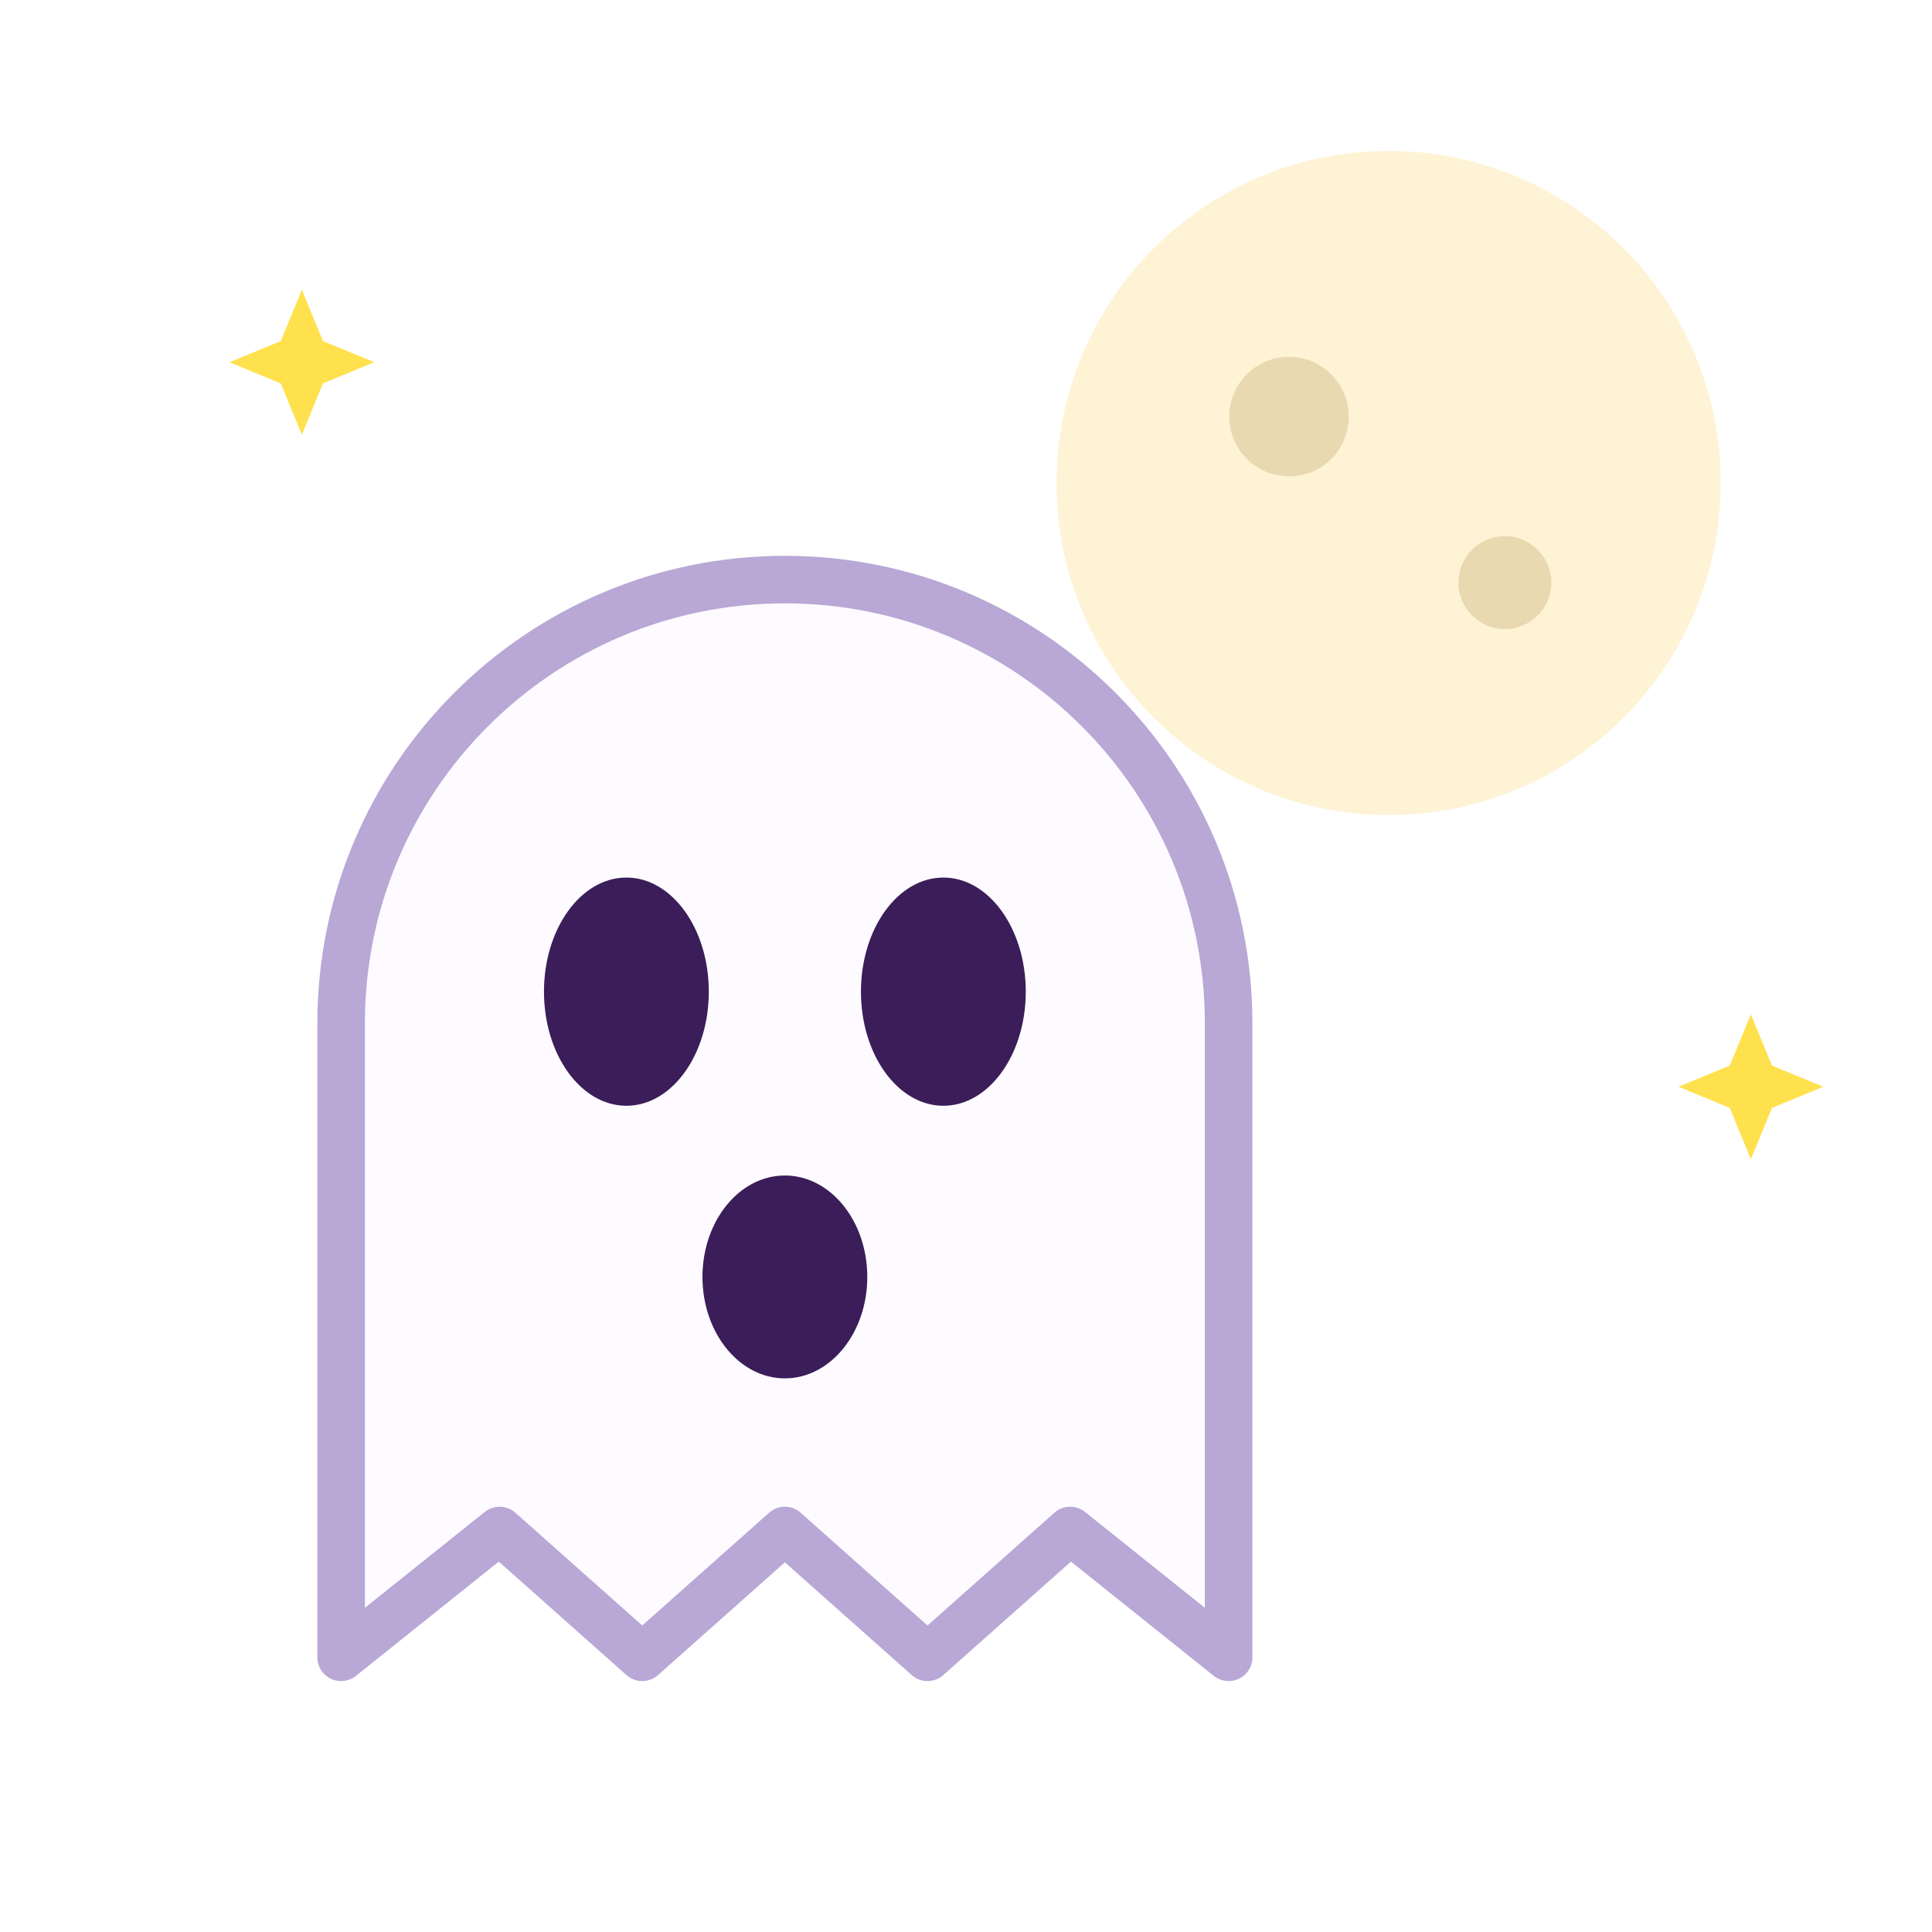
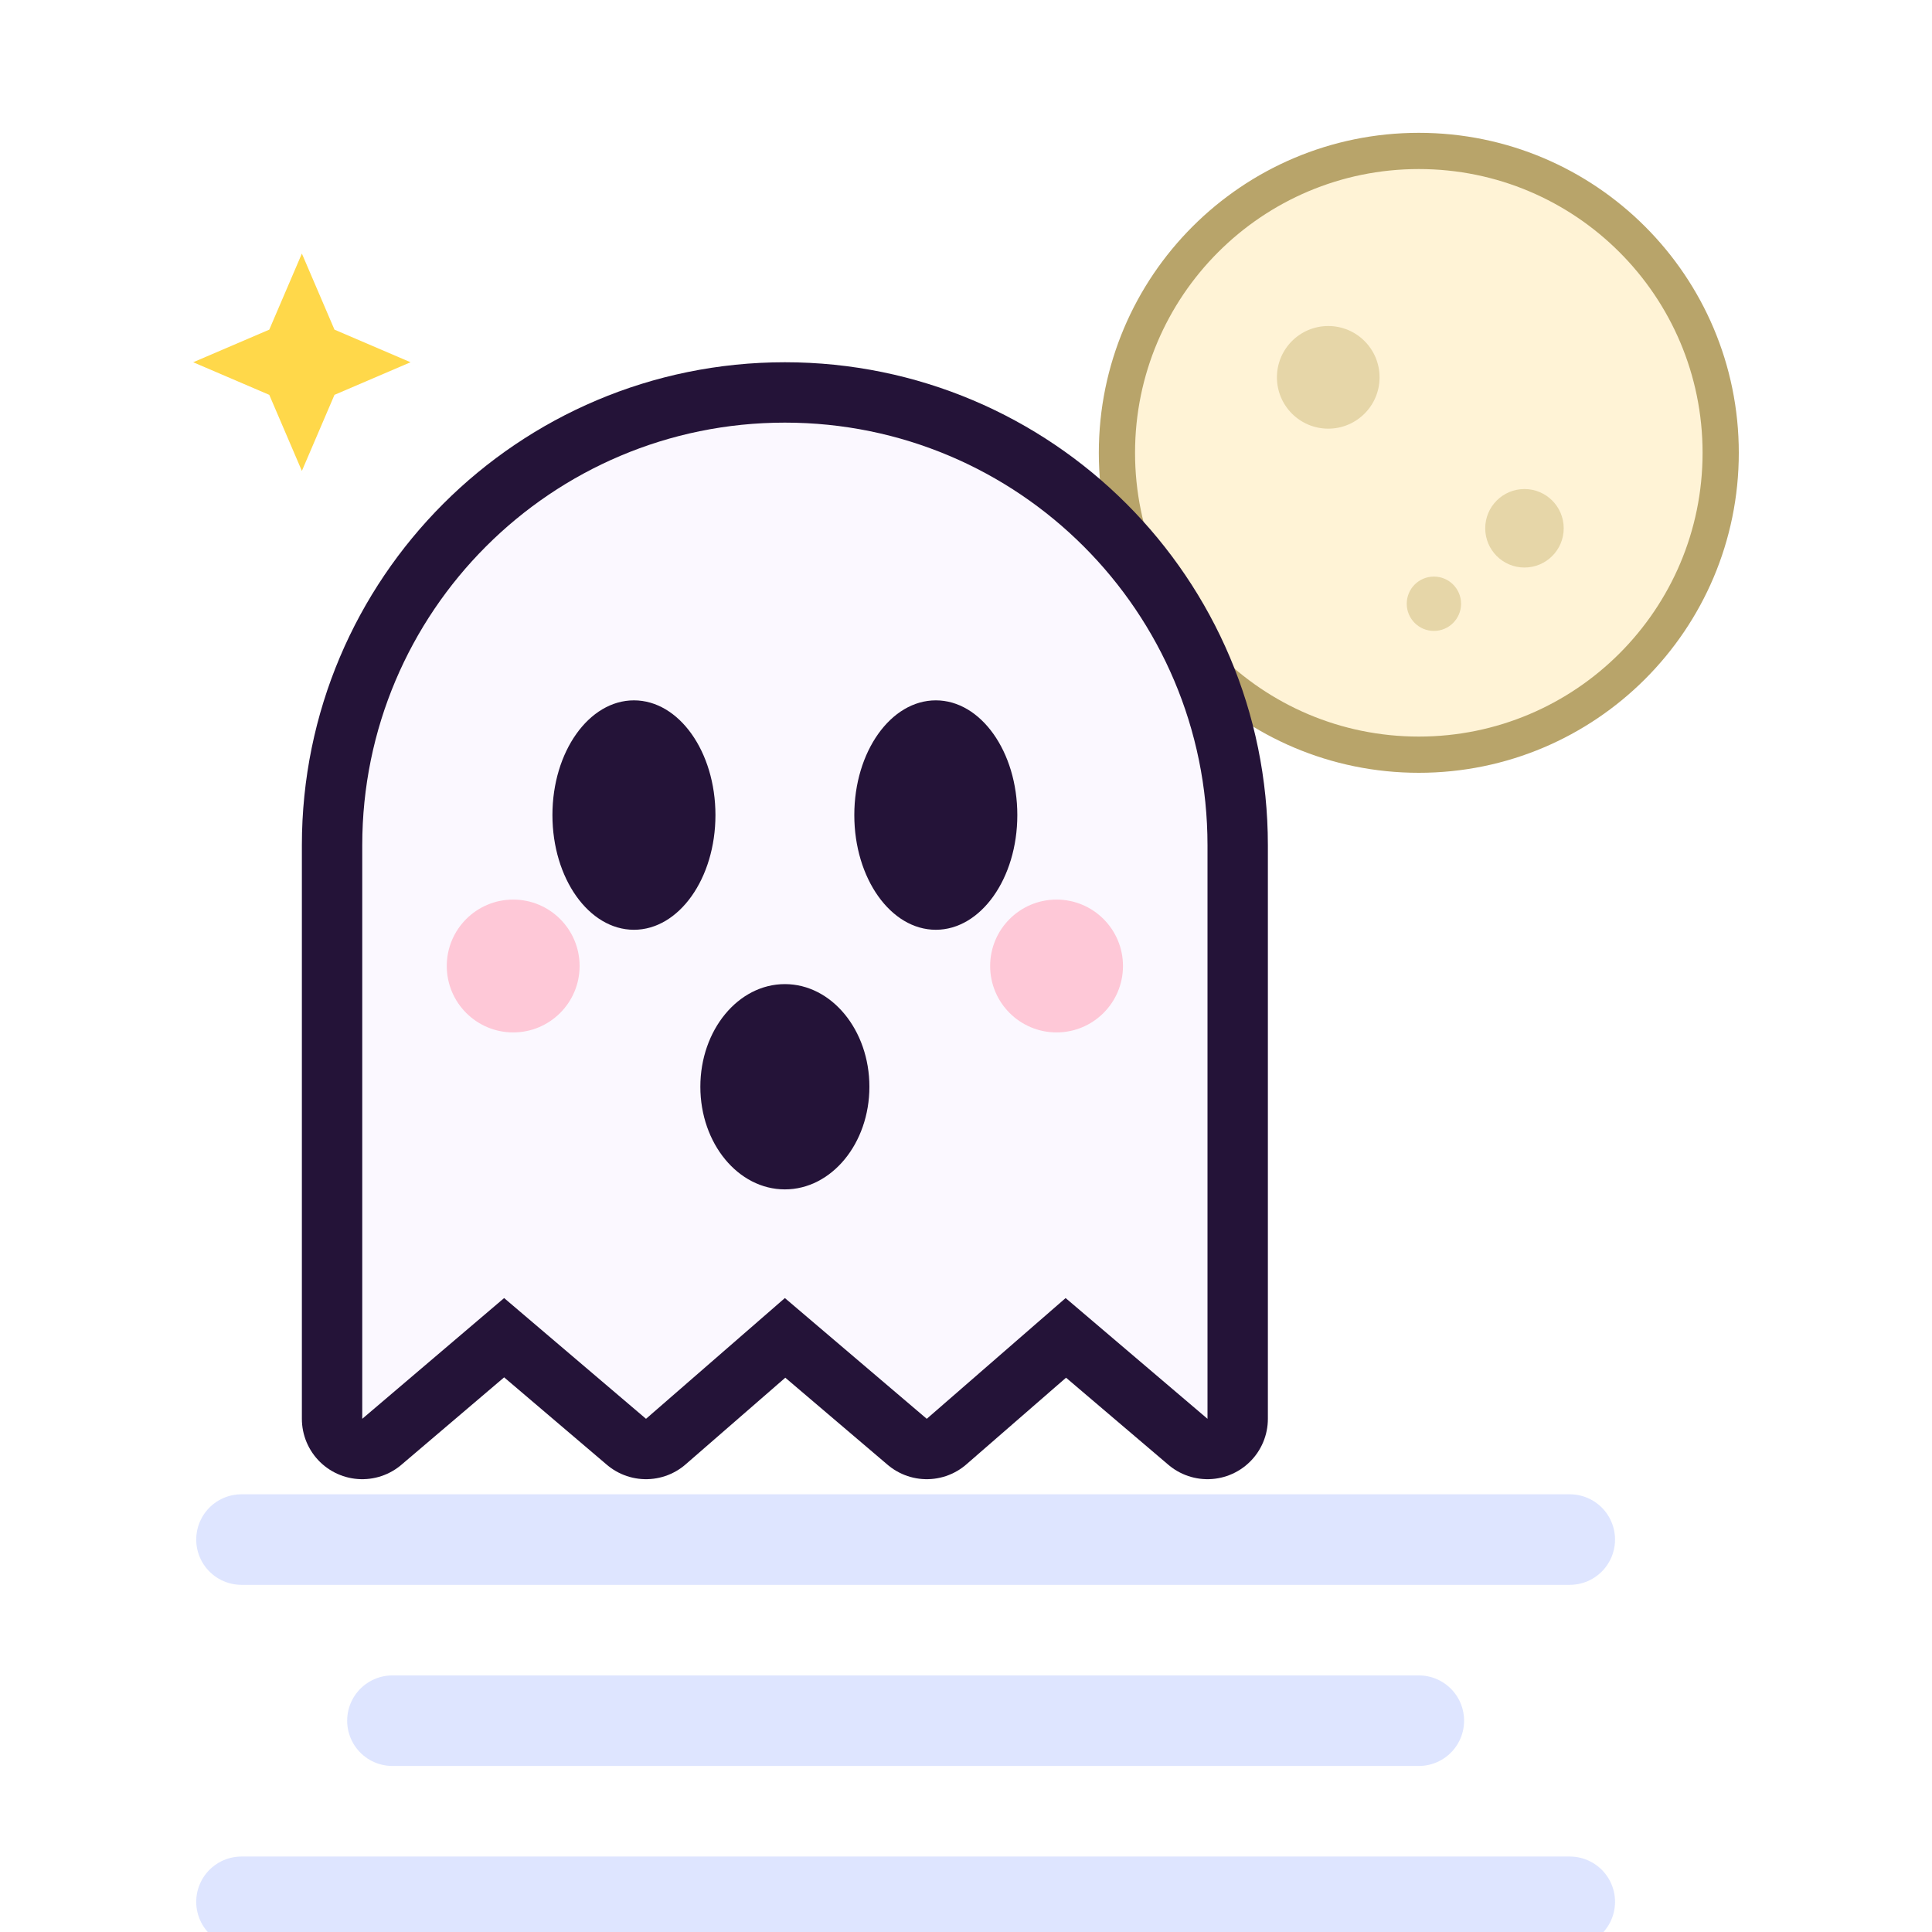
<svg xmlns="http://www.w3.org/2000/svg" viewBox="0 0 64 64" width="64" height="64" role="img" aria-label="Nuit de brouillard">
-   <circle cx="46" cy="16" r="11" fill="#fff3d6" />
-   <circle cx="42.7" cy="13.8" r="1.98" fill="#e8d9b0" />
-   <circle cx="49.85" cy="19.3" r="1.54" fill="#e8d9b0" />
-   <g transform="translate(26 36) scale(1.05)">
-     <path d="M-14 18 v-20 a14 14 0 0 1 28 0 v20 l-5 -4 l-4.5 4 l-4.5 -4 l-4.5 4 l-4.5 -4 z" fill="#fdfbff" stroke="#b9a7d6" stroke-width="1.5" stroke-linejoin="round" />
-     <ellipse cx="-5" cy="-3" rx="2.6" ry="3.6" fill="#3b1d5a" />
-     <ellipse cx="5" cy="-3" rx="2.6" ry="3.6" fill="#3b1d5a" />
-     <ellipse cx="0" cy="6" rx="2.6" ry="3.2" fill="#3b1d5a" />
+   <circle cx="47" cy="15" r="10" fill="#fff3d6" stroke="#b8a46a" stroke-width="1.2" />
+   <circle cx="44.0" cy="12.5" r="1.7" fill="#e6d6a8" />
+   <circle cx="50.5" cy="17.5" r="1.3" fill="#e6d6a8" />
+   <circle cx="47.5" cy="20.0" r="0.9" fill="#e6d6a8" />
+   <g transform="translate(26 30) rotate(0) scale(1.0)">
+     <g fill="#241338" stroke="#241338" stroke-width="4" stroke-linejoin="round">
+       <path d="M-14 17 v-19 a14 14 0 0 1 28 0 v19 l-4.7 -4 l-4.6 4 l-4.7 -4 l-4.6 4 l-4.7 -4z" />
+     </g>
+     <g fill="#fbf8ff">
+       <path d="M-14 17 v-19 a14 14 0 0 1 28 0 v19 l-4.7 -4 l-4.6 4 l-4.7 -4 l-4.6 4 l-4.7 -4z" />
+     </g>
+     <ellipse cx="-5" cy="-3" rx="2.7" ry="3.8" fill="#241338" />
+     <ellipse cx="5" cy="-3" rx="2.7" ry="3.8" fill="#241338" />
+     <ellipse cx="0" cy="6" rx="2.8" ry="3.4" fill="#241338" />
+     <circle cx="-9" cy="2" r="2.2" fill="#ffb3c6" opacity=".7" />
+     <circle cx="9" cy="2" r="2.2" fill="#ffb3c6" opacity=".7" />
  </g>
-   <path d="M10 9.6 l.7 1.7 l1.7 .7 l-1.7 .7 l-.7 1.7 l-.7 -1.7 l-1.7 -.7 l1.7 -.7 z" fill="#ffe14d" />
-   <path d="M58 33.6 l.7 1.7 l1.7 .7 l-1.7 .7 l-.7 1.7 l-.7 -1.7 l-1.7 -.7 l1.7 -.7 z" fill="#ffe14d" />
+   <path d="M8.0 51 h44" stroke="#d8e0ff" stroke-opacity="0.85" stroke-width="3" stroke-linecap="round" />
+   <path d="M13.0 57 h34" stroke="#d8e0ff" stroke-opacity="0.85" stroke-width="3" stroke-linecap="round" />
+   <path d="M8.0 63 h44" stroke="#d8e0ff" stroke-opacity="0.85" stroke-width="3" stroke-linecap="round" />
+   <g transform="translate(10 12) rotate(0) scale(0.9)">
+     <path d="M0 -4 L1.2 -1.2 L4 0 L1.2 1.2 L0 4 L-1.2 1.2 L-4 0 L-1.2 -1.2z" fill="#ffd84a" />
+   </g>
</svg>
